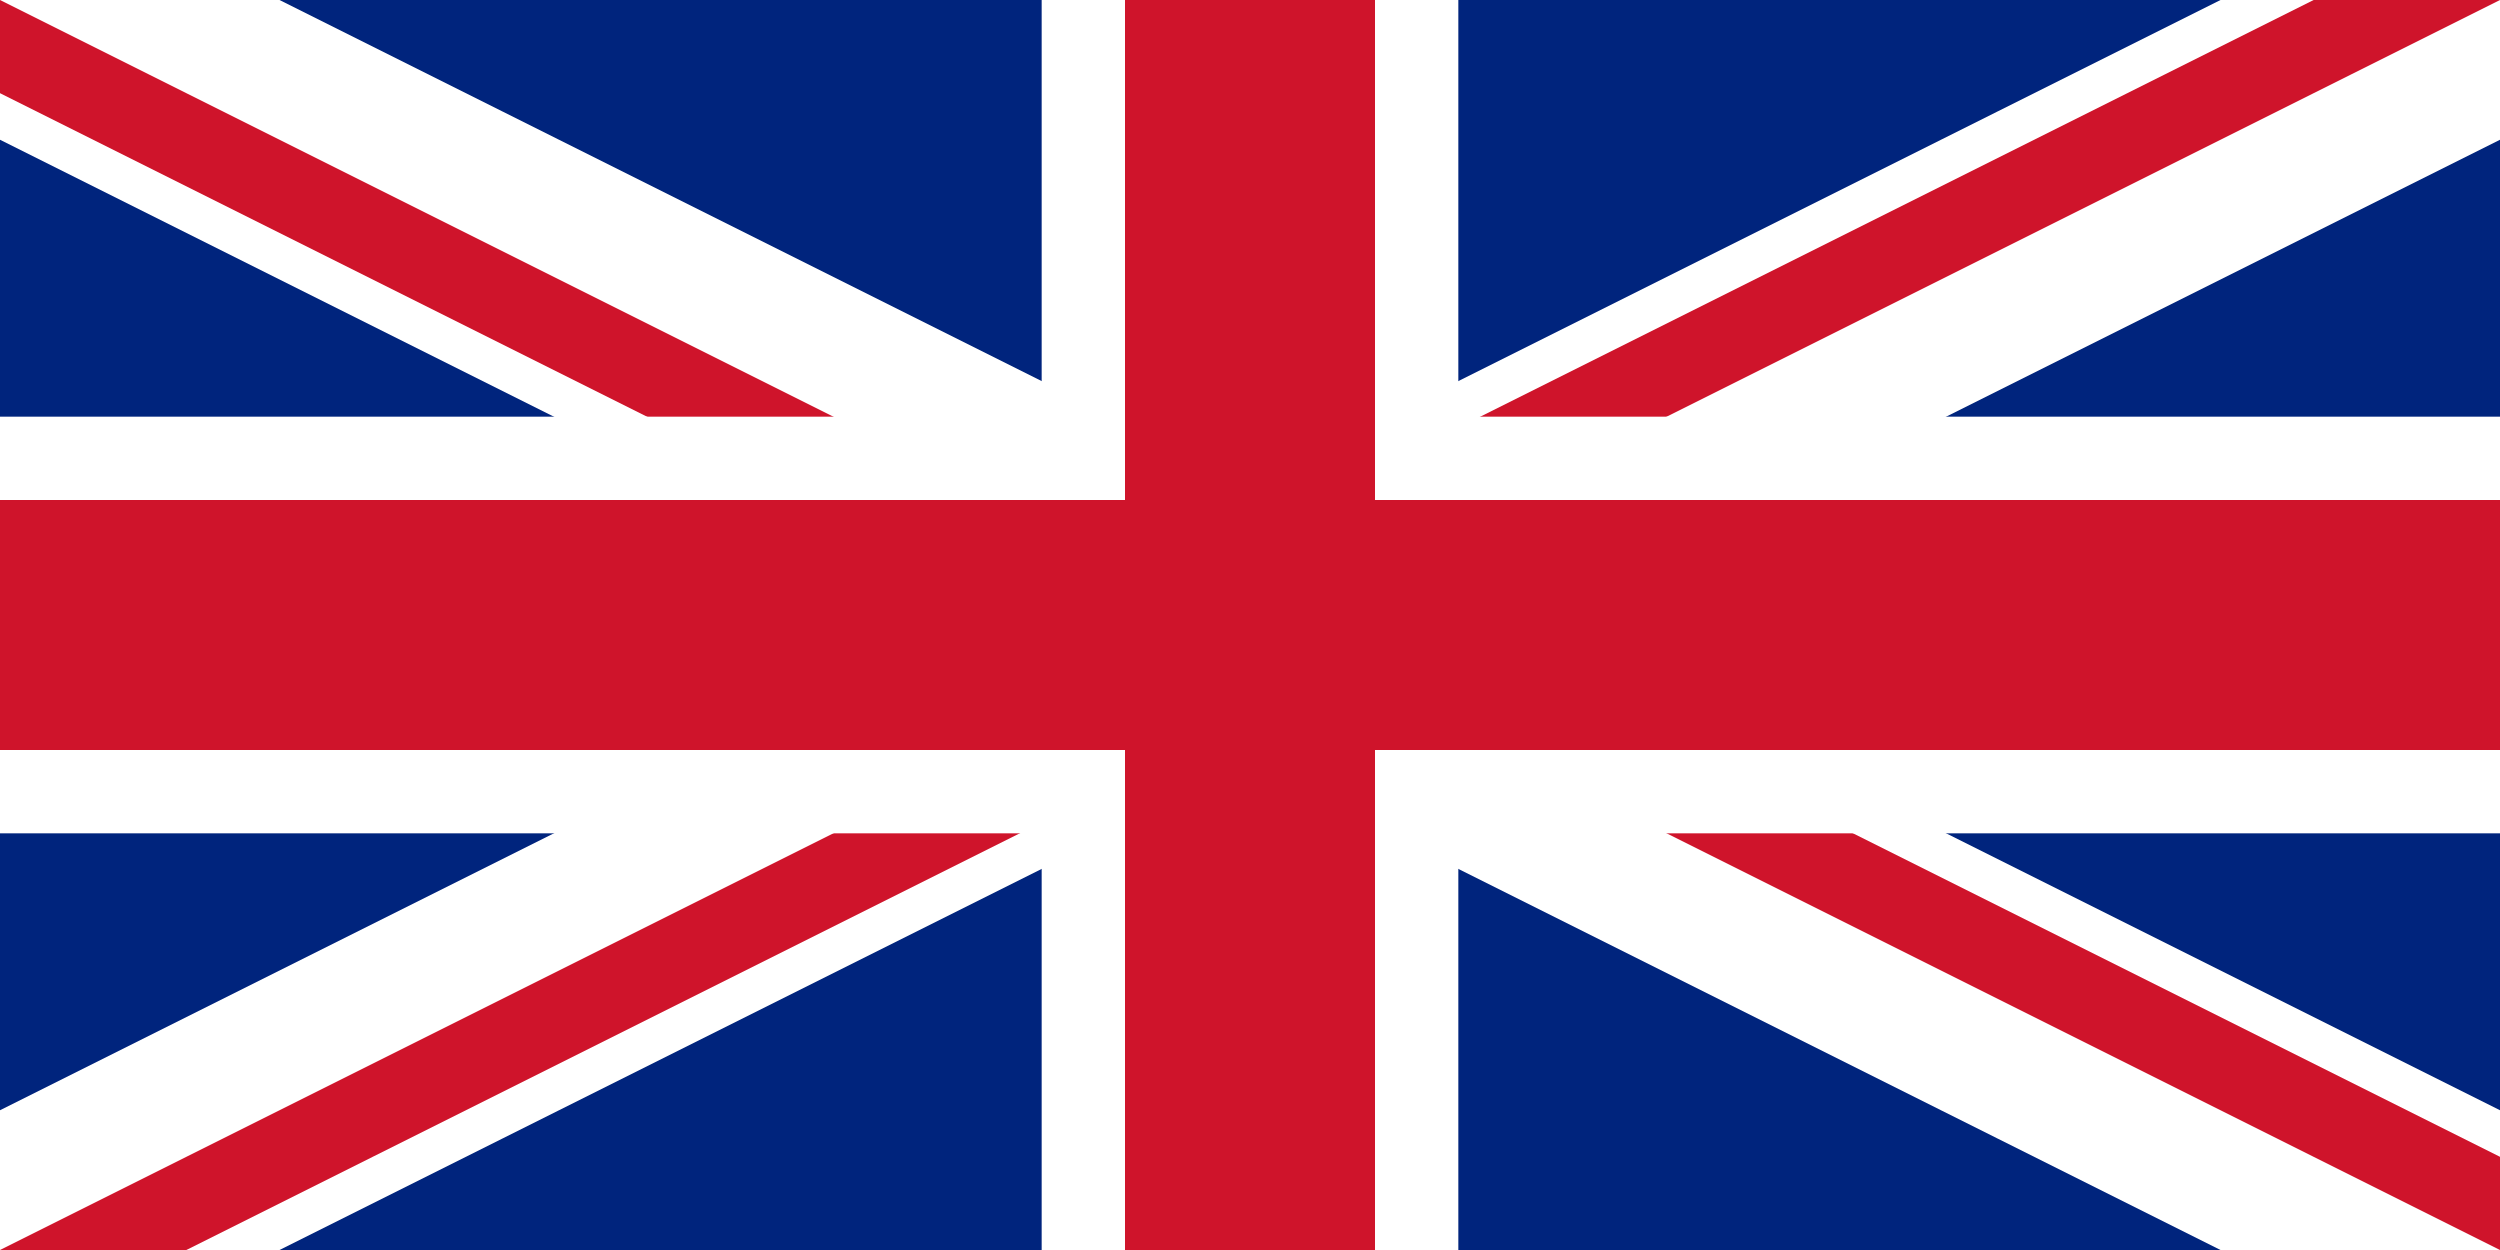
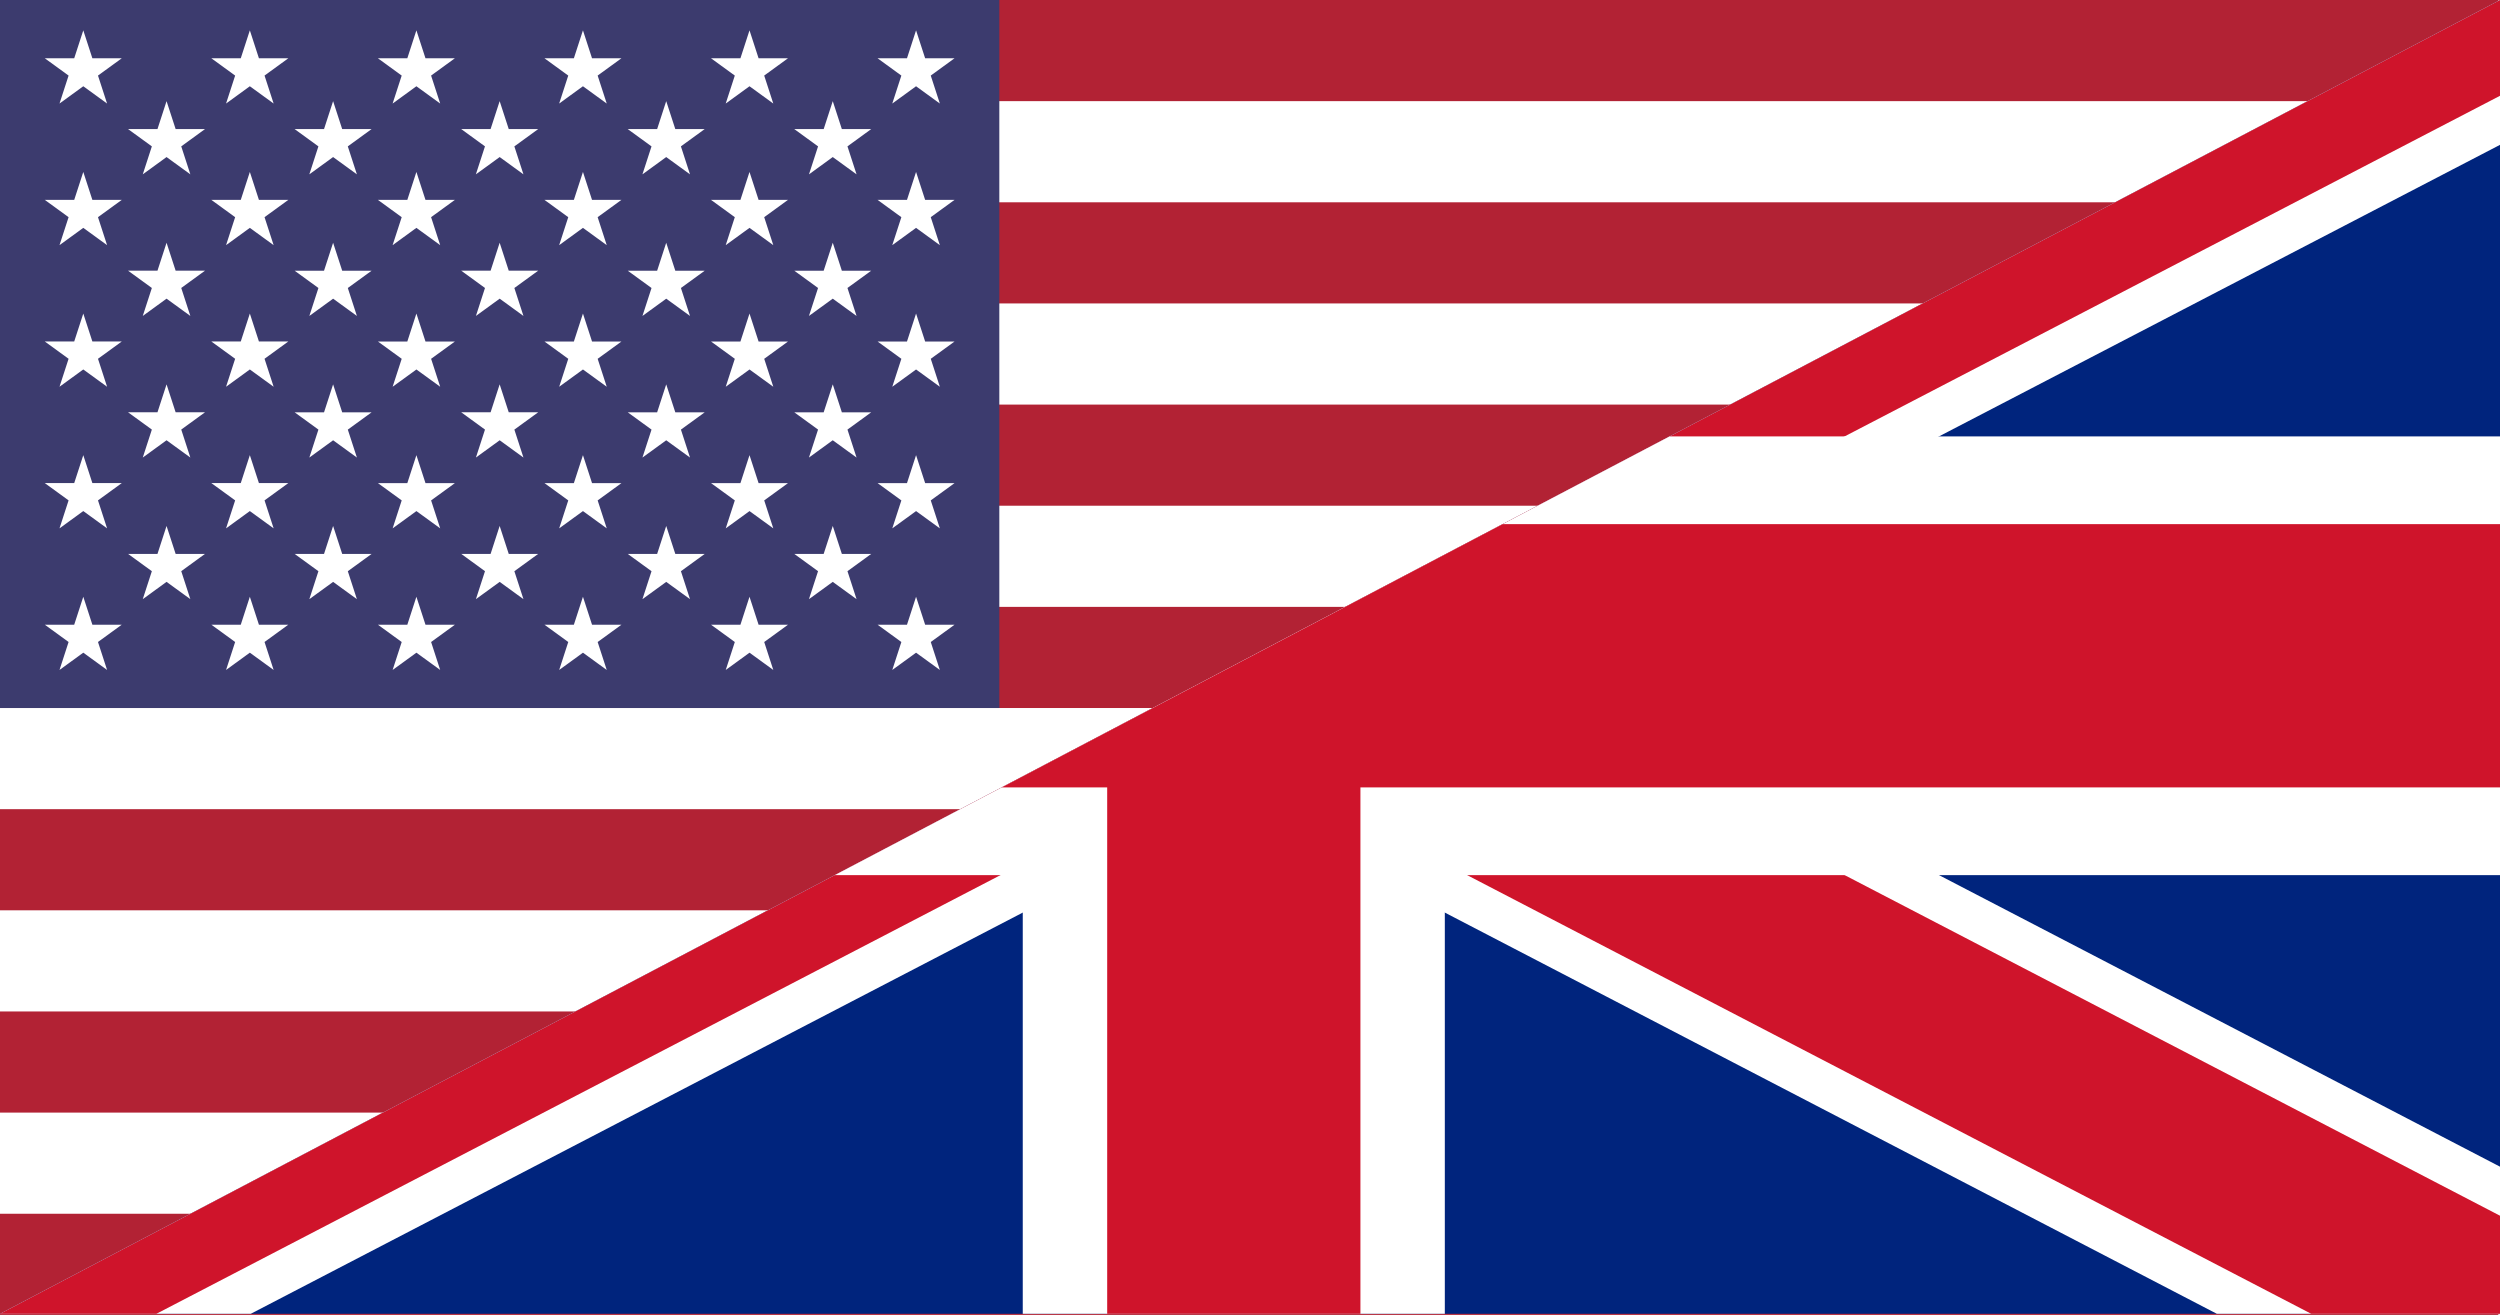
- <svg xmlns="http://www.w3.org/2000/svg" viewBox="0 0 60 30" width="1200" height="600">
-   <clipPath id="t">
-     <path d="M30,15 h30 v15 z v15 h-30 z h-30 v-15 z v-15 h30 z" />
-   </clipPath>
-   <path d="M0,0 v30 h60 v-30 z" fill="#00247d" />
-   <path d="M0,0 L60,30 M60,0 L0,30" stroke="#fff" stroke-width="6" />
-   <path d="M0,0 L60,30 M60,0 L0,30" clip-path="url(#t)" stroke="#cf142b" stroke-width="4" />
-   <path d="M30,0 v30 M0,15 h60" stroke="#fff" stroke-width="10" />
-   <path d="M30,0 v30 M0,15 h60" stroke="#cf142b" stroke-width="6" />
+ <svg xmlns="http://www.w3.org/2000/svg" id="Ebene_1" data-name="Ebene 1" viewBox="0 0 926.88 487.5">
+   <defs>
+     <style>.cls-1,.cls-4{fill:none;}.cls-2{fill:#b22234;}.cls-3{clip-path:url(#clip-path);}.cls-4{stroke:#fff;stroke-width:37.5px;}.cls-5{fill:#3c3b6e;}.cls-6{fill:#fff;}.cls-7{fill:#00247d;}.cls-8{fill:#cf142b;}</style>
+     <clipPath id="clip-path">
+       <rect class="cls-1" width="926.88" height="488" />
+     </clipPath>
+   </defs>
+   <rect class="cls-2" width="926.25" height="487.5" />
+   <path d="M0,56.25H926.25m0,75H0m0,75H926.25m0,75H0m0,75H926.25m0,75H0" />
+   <g class="cls-3">
+     <path class="cls-4" d="M0,56.25H926.25m0,75H0m0,75H926.25m0,75H0m0,75H926.25m0,75H0" />
+   </g>
+   <rect class="cls-5" width="370.5" height="262.5" />
+   <path class="cls-6" d="M30.88,11.25l8.82,27.14L16.61,21.61H45.14L22.06,38.39Zm0,0" />
+   <path class="cls-6" d="M30.88,63.75l8.82,27.14L16.61,74.11H45.14L22.06,90.89Zm0,0" />
+   <path class="cls-6" d="M30.88,116.25l8.82,27.14L16.61,126.61H45.14L22.06,143.39Zm0,0" />
+   <path class="cls-6" d="M30.88,168.75l8.82,27.14L16.61,179.11H45.14L22.06,195.89Zm0,0" />
+   <path class="cls-6" d="M30.88,221.25l8.82,27.14L16.61,231.61H45.14L22.06,248.39Zm0,0" />
+   <path class="cls-6" d="M61.75,37.5l8.82,27.14L47.48,47.86H76L52.93,64.64Zm0,0" />
+   <path class="cls-6" d="M61.75,90l8.82,27.14L47.48,100.36H76L52.93,117.14Zm0,0" />
+   <path class="cls-6" d="M61.75,142.5l8.82,27.14L47.48,152.86H76L52.93,169.64Zm0,0" />
+   <path class="cls-6" d="M61.75,195l8.82,27.14L47.48,205.36H76L52.93,222.14Zm0,0" />
+   <path class="cls-6" d="M92.63,11.25l8.82,27.14L78.36,21.61h28.53L83.81,38.39Zm0,0" />
+   <path class="cls-6" d="M92.63,63.75l8.82,27.14L78.36,74.11h28.53L83.81,90.89Zm0,0" />
+   <path class="cls-6" d="M92.63,116.25l8.82,27.14L78.36,126.61h28.53L83.81,143.39Zm0,0" />
+   <path class="cls-6" d="M92.63,168.75l8.82,27.14L78.36,179.11h28.53L83.81,195.89Zm0,0" />
+   <path class="cls-6" d="M92.63,221.25l8.82,27.14L78.36,231.61h28.53L83.81,248.39Zm0,0" />
+   <path class="cls-6" d="M123.5,37.5l8.82,27.14L109.23,47.86h28.53L114.68,64.64Zm0,0" />
+   <path class="cls-6" d="M123.5,90l8.82,27.14-23.08-16.77h28.53l-23.08,16.77Zm0,0" />
+   <path class="cls-6" d="M123.5,142.5l8.82,27.14-23.08-16.77h28.53l-23.08,16.77Zm0,0" />
+   <path class="cls-6" d="M123.5,195l8.82,27.14-23.08-16.77h28.53l-23.08,16.77Zm0,0" />
+   <path class="cls-6" d="M154.38,11.25l8.82,27.14L140.11,21.61h28.53L145.56,38.39Zm0,0" />
+   <path class="cls-6" d="M154.38,63.75l8.82,27.14L140.11,74.11h28.53L145.56,90.89Zm0,0" />
+   <path class="cls-6" d="M154.38,116.25l8.82,27.14-23.08-16.77h28.53l-23.08,16.77Zm0,0" />
+   <path class="cls-6" d="M154.38,168.75l8.82,27.14-23.08-16.77h28.53l-23.08,16.77Zm0,0" />
+   <path class="cls-6" d="M154.38,221.25l8.82,27.14-23.08-16.77h28.53l-23.08,16.77Zm0,0" />
+   <path class="cls-6" d="M185.25,37.5l8.82,27.14L171,47.86h28.53L176.43,64.64Zm0,0" />
+   <path class="cls-6" d="M185.25,90l8.82,27.14L171,100.36h28.53l-23.08,16.77Zm0,0" />
+   <path class="cls-6" d="M185.25,142.5l8.82,27.14L171,152.86h28.53l-23.08,16.77Zm0,0" />
+   <path class="cls-6" d="M185.25,195l8.82,27.14L171,205.36h28.53l-23.08,16.77Zm0,0" />
+   <path class="cls-6" d="M216.13,11.25l8.82,27.14L201.86,21.61h28.53L207.31,38.39Zm0,0" />
+   <path class="cls-6" d="M216.13,63.75l8.82,27.14L201.86,74.11h28.53L207.31,90.89Zm0,0" />
+   <path class="cls-6" d="M216.13,116.25l8.82,27.14-23.08-16.77h28.53l-23.08,16.77Zm0,0" />
+   <path class="cls-6" d="M216.13,168.75l8.82,27.14-23.08-16.77h28.53l-23.08,16.77Zm0,0" />
+   <path class="cls-6" d="M216.13,221.25l8.82,27.14-23.08-16.77h28.53l-23.08,16.77Zm0,0" />
+   <path class="cls-6" d="M247,37.5l8.82,27.14L232.73,47.86h28.53L238.18,64.64Zm0,0" />
+   <path class="cls-6" d="M247,90l8.82,27.14-23.08-16.77h28.53l-23.08,16.77Zm0,0" />
+   <path class="cls-6" d="M247,142.5l8.82,27.14-23.08-16.77h28.53l-23.08,16.77Zm0,0" />
+   <path class="cls-6" d="M247,195l8.82,27.14-23.08-16.77h28.53l-23.08,16.77Zm0,0" />
+   <path class="cls-6" d="M277.88,11.25l8.82,27.14L263.61,21.61h28.53L269.06,38.39Zm0,0" />
+   <path class="cls-6" d="M277.88,63.75l8.82,27.14L263.61,74.11h28.53L269.06,90.89Zm0,0" />
+   <path class="cls-6" d="M277.88,116.25l8.82,27.14-23.08-16.77h28.53l-23.08,16.77Zm0,0" />
+   <path class="cls-6" d="M277.88,168.75l8.82,27.14-23.08-16.77h28.53l-23.08,16.77Zm0,0" />
+   <path class="cls-6" d="M277.88,221.25l8.82,27.14-23.08-16.77h28.53l-23.08,16.77Zm0,0" />
+   <path class="cls-6" d="M308.75,37.5l8.82,27.14L294.48,47.86H323L299.93,64.64Zm0,0" />
+   <path class="cls-6" d="M308.75,90l8.82,27.14-23.08-16.77H323l-23.08,16.77Zm0,0" />
+   <path class="cls-6" d="M308.75,142.5l8.82,27.14-23.08-16.77H323l-23.08,16.77Zm0,0" />
+   <path class="cls-6" d="M308.75,195l8.82,27.14-23.08-16.77H323l-23.08,16.77Zm0,0" />
+   <path class="cls-6" d="M339.63,11.25l8.82,27.14L325.36,21.61h28.53L330.81,38.39Zm0,0" />
+   <path class="cls-6" d="M339.63,63.75l8.82,27.14L325.36,74.11h28.53L330.81,90.89Zm0,0" />
+   <path class="cls-6" d="M339.63,116.25l8.82,27.14-23.08-16.77h28.53l-23.08,16.77Zm0,0" />
+   <path class="cls-6" d="M339.63,168.75l8.82,27.14-23.08-16.77h28.53l-23.08,16.77Zm0,0" />
+   <path class="cls-6" d="M339.63,221.25l8.82,27.14-23.08-16.77h28.53l-23.08,16.77Zm0,0" />
+   <polygon class="cls-7" points="926.88 487.1 926.88 0 0 487.1 926.88 487.1" />
+   <polygon class="cls-6" points="92.96 487.1 457.43 297.68 821.91 487.1 926.88 487.1 926.88 432.55 562.4 243.12 926.88 53.7 926.88 0 926.88 0 0 487.1 92.96 487.1" />
+   <polygon class="cls-8" points="57.97 487.1 457.43 279.49 856.9 487.1 926.88 487.1 926.88 450.73 527.41 243.12 926.88 35.51 926.88 0 926.88 0 0 487.1 57.97 487.1" />
+   <rect class="cls-6" x="379.19" y="487.1" width="156.48" />
+   <polygon class="cls-6" points="926.88 324.45 926.88 161.79 619.01 161.79 309.5 324.45 379.19 324.45 379.19 487.1 535.67 487.1 535.67 324.45 926.88 324.45" />
+   <rect class="cls-8" x="410.49" y="487.1" width="93.89" />
+   <polygon class="cls-8" points="926.88 291.92 926.88 194.32 557.11 194.32 371.41 291.92 410.49 291.92 410.49 487.1 504.38 487.1 504.38 291.92 926.88 291.92" />
</svg>
